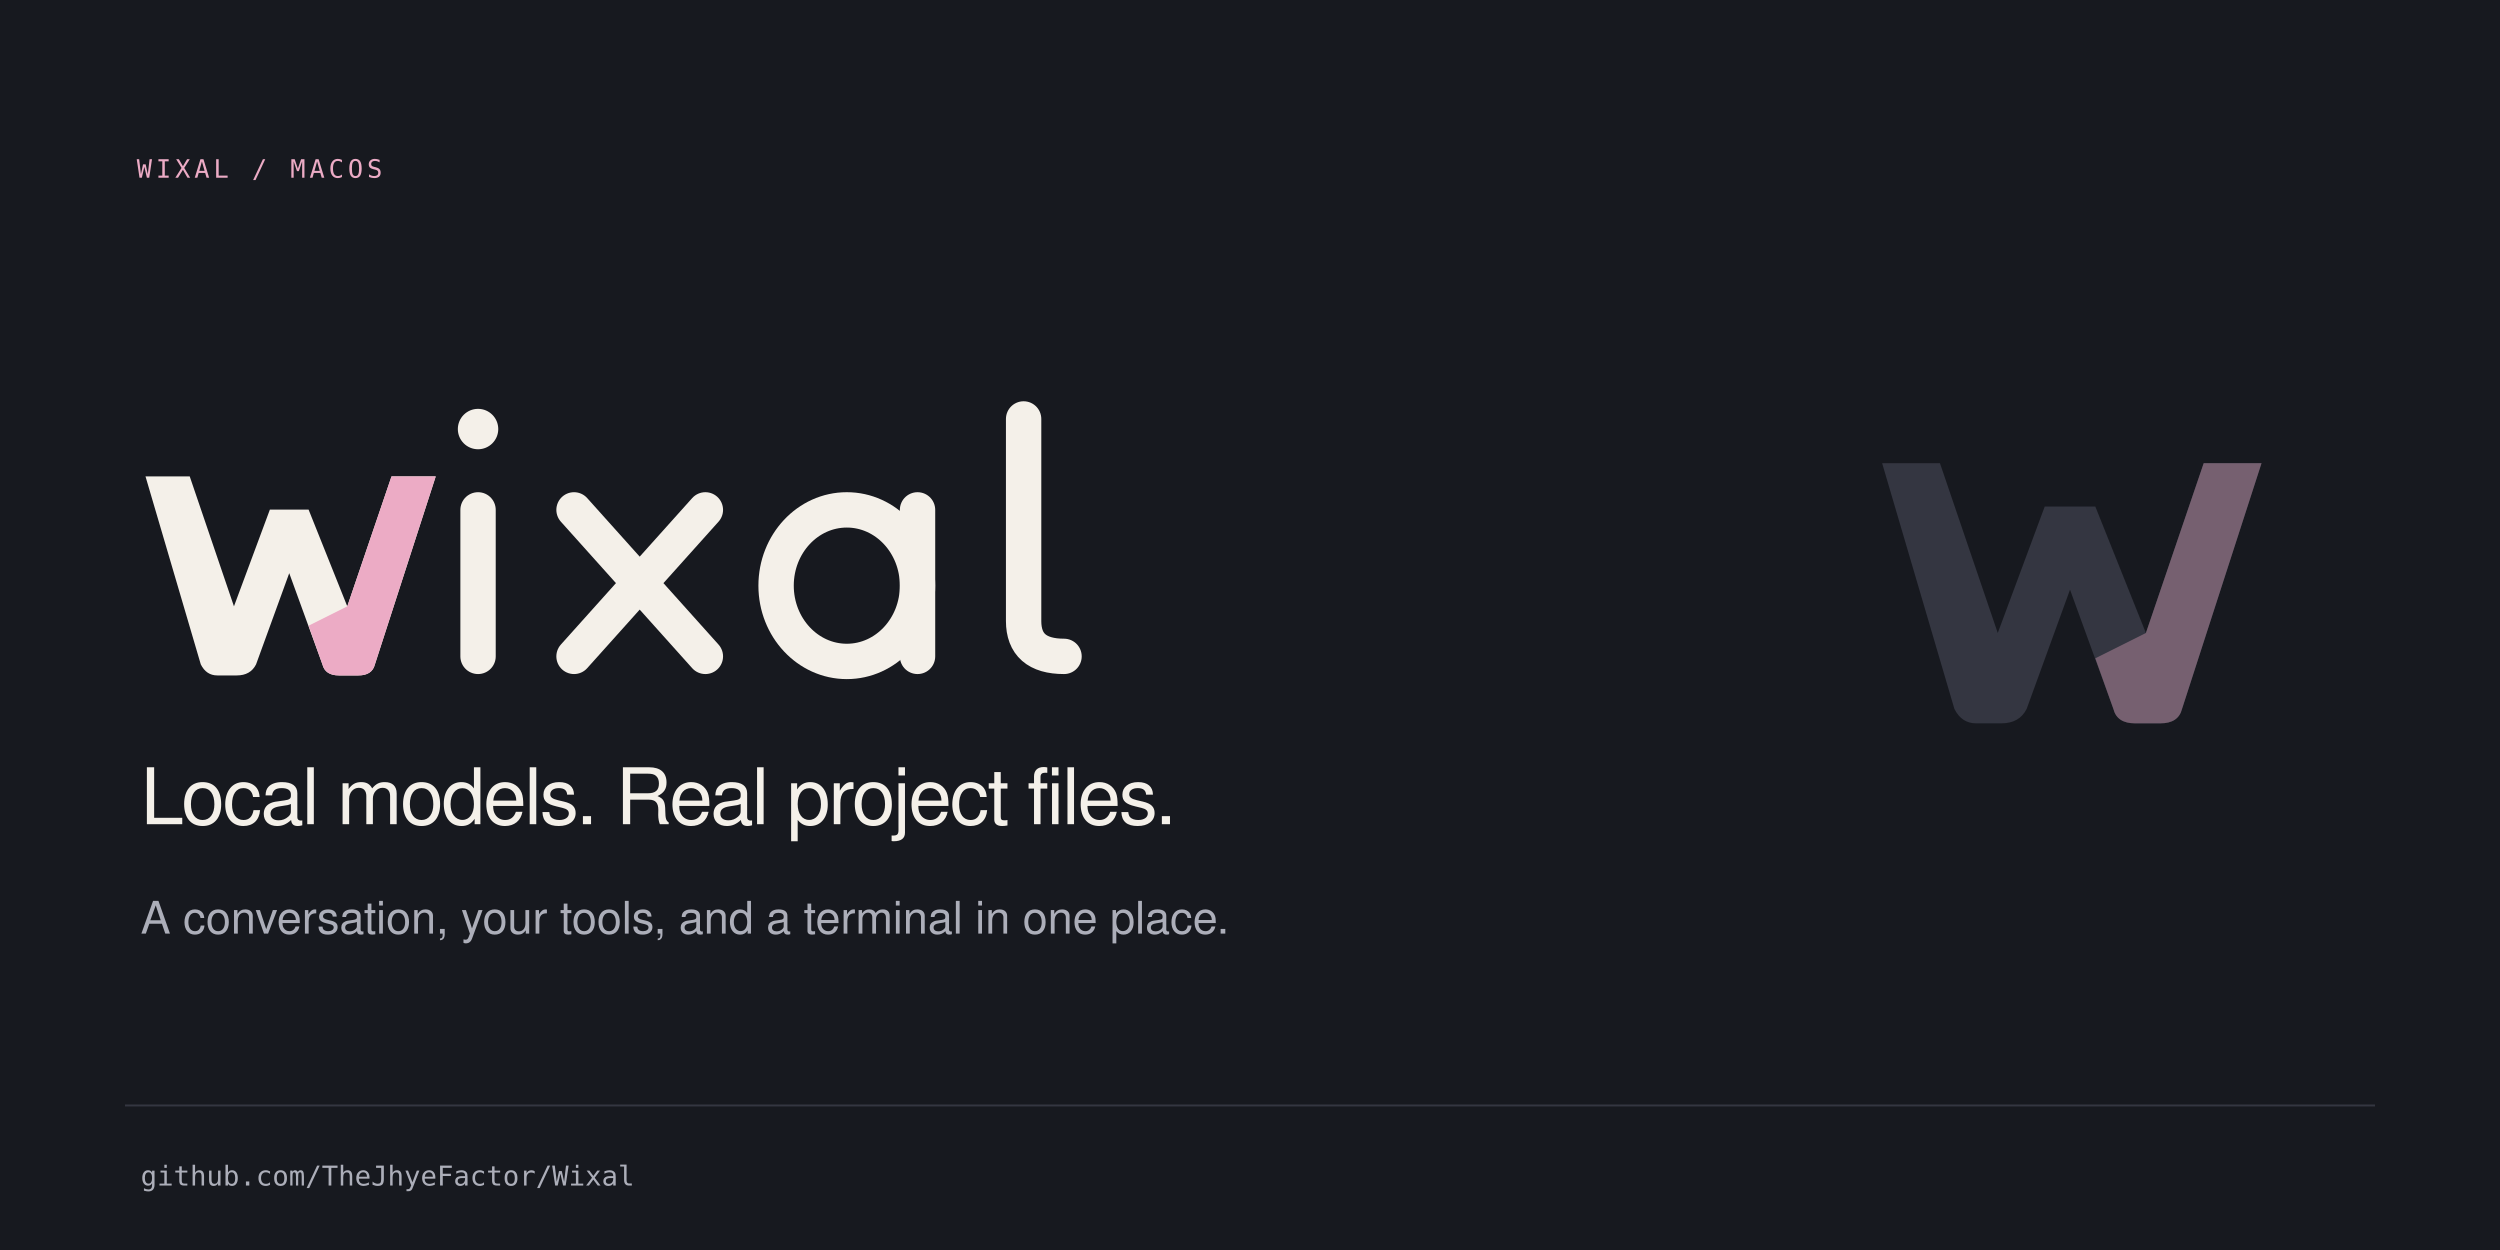
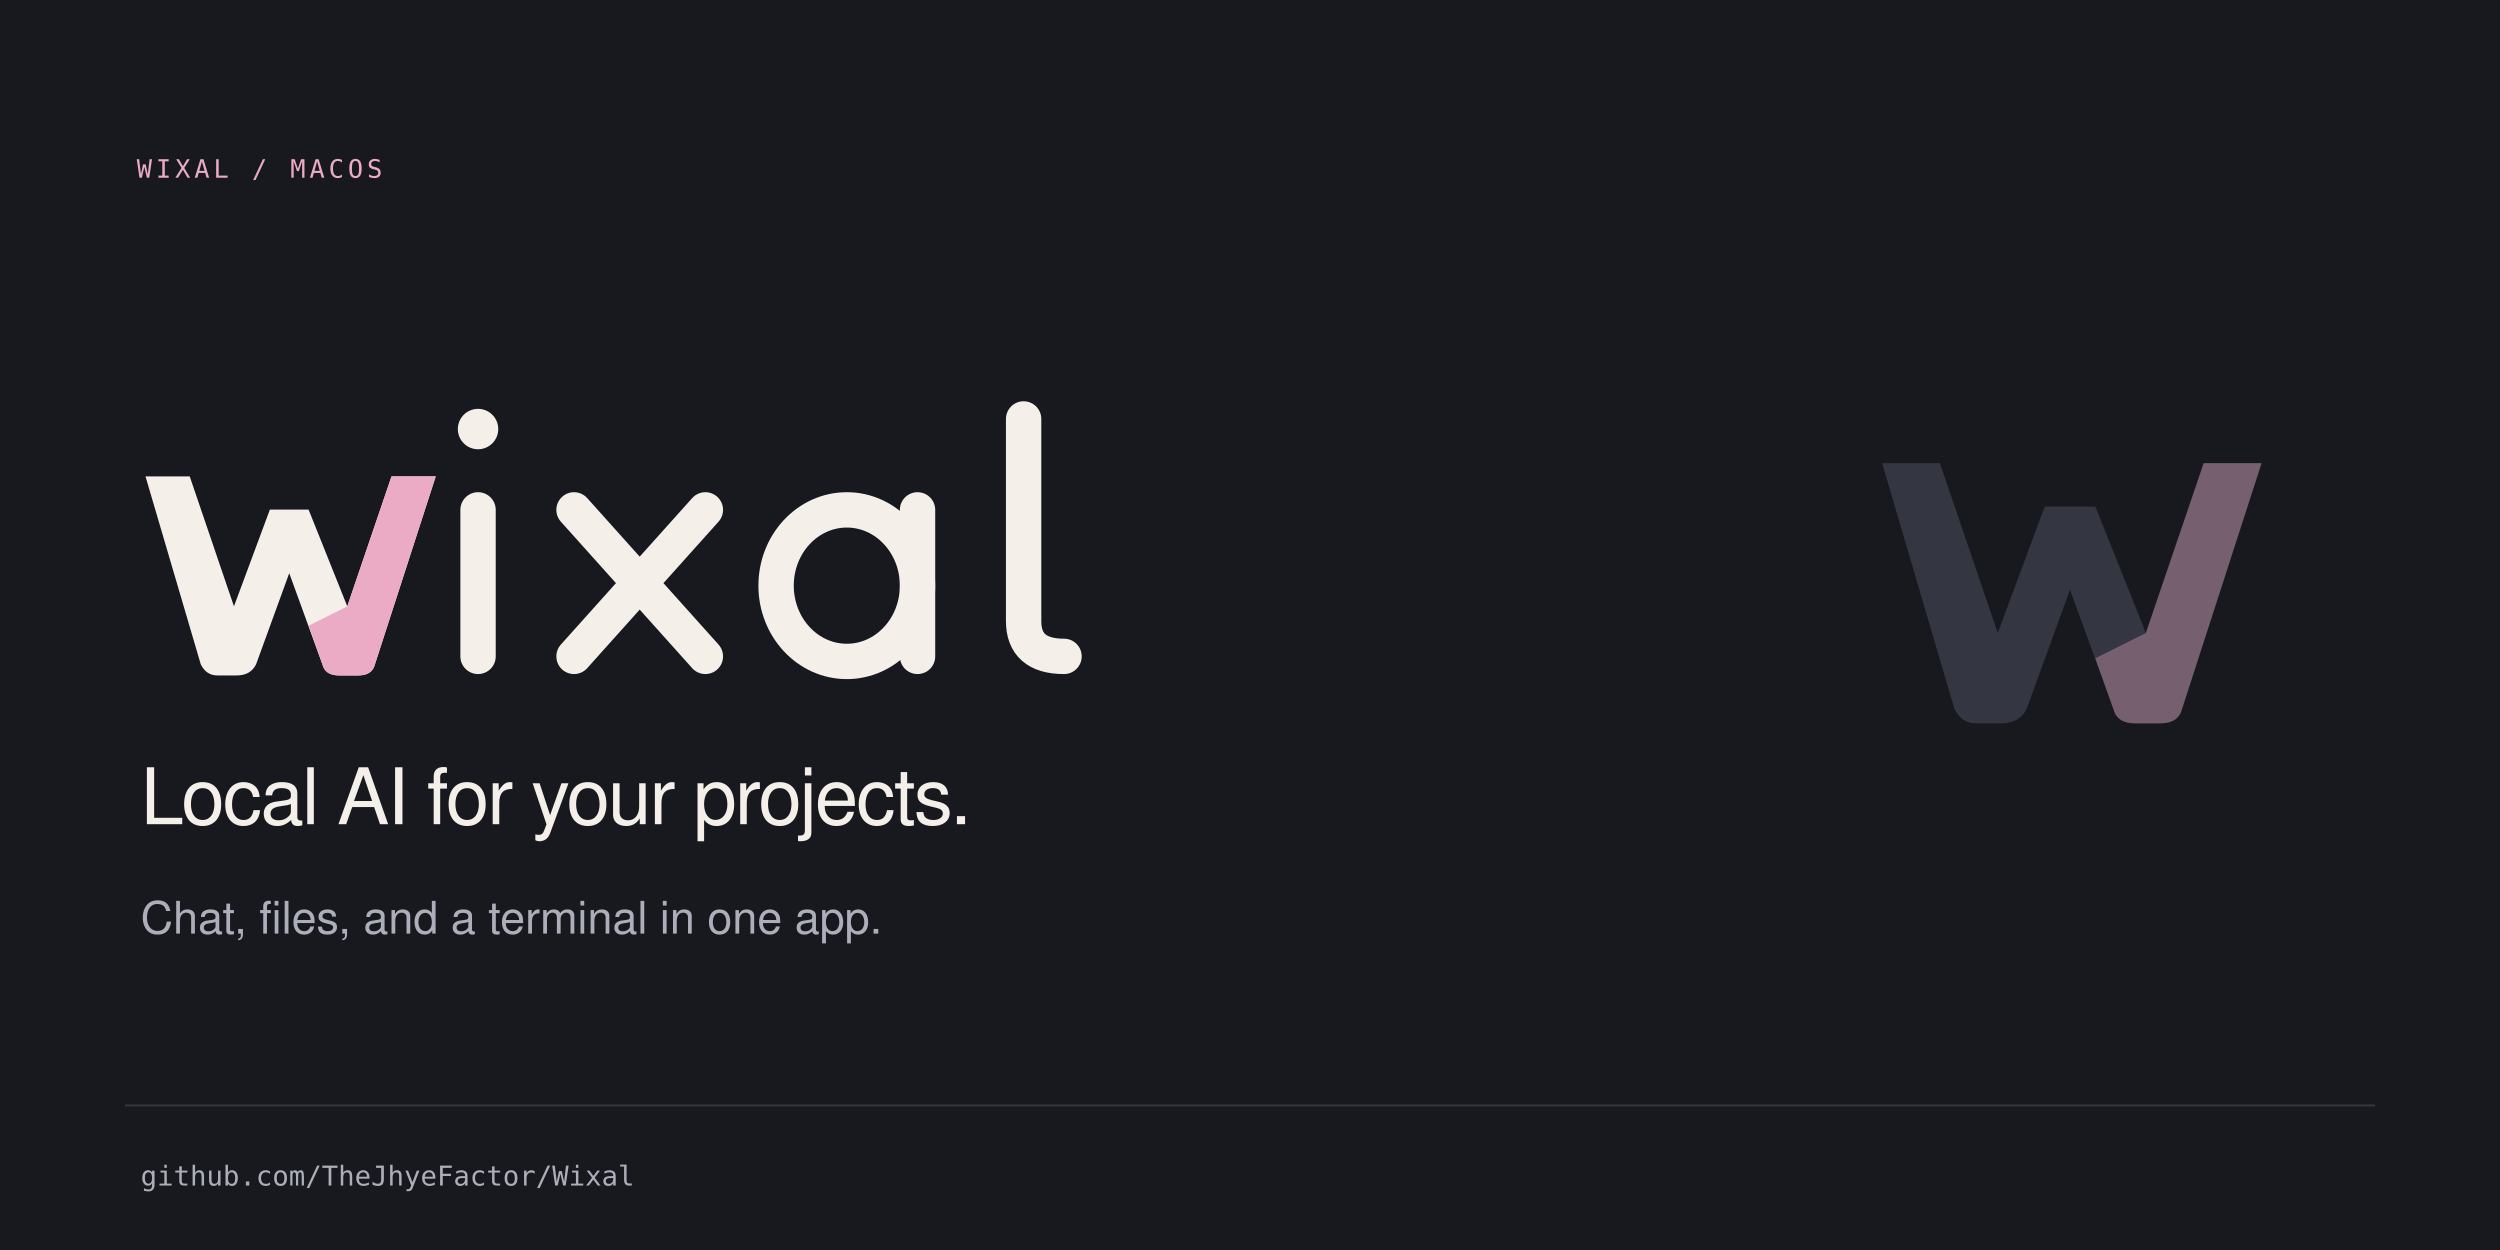
<svg xmlns="http://www.w3.org/2000/svg" width="1280" height="640" viewBox="0 0 1280 640" role="img" aria-labelledby="title">
  <rect width="1280" height="640" fill="#17191f" />
  <path d="M64 566h1152" stroke="#343641" />
  <text x="70" y="91" font-family="Menlo,monospace" font-size="13" fill="#ecabc5" letter-spacing="2">WIXAL / MACOS</text>
  <g transform="translate(52 178) scale(1.22)">
    <defs>
      <clipPath id="name-reveal" clipPathUnits="userSpaceOnUse">
        <rect class="name-window" x="148" y="0" width="285" height="160" />
      </clipPath>
    </defs>
    <g clip-path="url(#name-reveal)">
      <g class="name-motion" transform="translate(0 0)">
        <g transform="translate(158 49) scale(2.12)">
          <g fill="none" stroke="#f4f0e9" color="#f4f0e9" stroke-width="7" stroke-linecap="round" stroke-linejoin="round">
            <path d="M0 9v29" />
            <circle cx="0" cy="-7" r="4" fill="currentColor" stroke="none" />
            <path d="m19 9 26 29m0-29-26 29" />
            <ellipse cx="73" cy="24" rx="14" ry="15" />
            <path d="M87 9v29" />
            <path d="M108-9v40q0 7 8 7" />
          </g>
        </g>
      </g>
    </g>
    <g transform="translate(8 32) scale(1.16)">
      <g class="symbol" opacity="1" transform="translate(0 0)">
        <path d="M9 19H25L41 66L54 31H68L82 66L98 19H114L92 87Q91 91 86 91H79Q74 91 73 87L61 54L49 87Q47 91 42 91H35Q31 91 29 87Z" fill="#f4f0e9" />
        <path class="fold" d="M82 66L98 19H114L92 87Q91 91 86 91H79Q74 91 73 87L68 73Z" fill="#ecabc5" opacity="1" />
      </g>
    </g>
  </g>
-   <text x="72" y="422" font-family="Helvetica,Arial,sans-serif" font-size="40" fill="#f4f0e9" letter-spacing="-1">Local models. Real project files.</text>
-   <text x="72" y="478" font-family="Helvetica,Arial,sans-serif" font-size="23" fill="#acaeb9">A conversation, your tools, and a terminal in one place.</text>
+   <text x="72" y="422" font-family="Helvetica,Arial,sans-serif" font-size="40" fill="#f4f0e9" letter-spacing="-1">Local AI for your projects.</text>
+   <text x="72" y="478" font-family="Helvetica,Arial,sans-serif" font-size="23" fill="#acaeb9">Chat, files, and a terminal in one app.</text>
  <text x="72" y="607" font-family="Menlo,monospace" font-size="14" fill="#acaeb9">github.com/TheJhyeFactor/Wixal</text>
  <g transform="translate(947 202) scale(1.85)">
    <g class="symbol" opacity="1" transform="translate(0 0)">
      <path d="M9 19H25L41 66L54 31H68L82 66L98 19H114L92 87Q91 91 86 91H79Q74 91 73 87L61 54L49 87Q47 91 42 91H35Q31 91 29 87Z" fill="#343641" />
      <path class="fold" d="M82 66L98 19H114L92 87Q91 91 86 91H79Q74 91 73 87L68 73Z" fill="#766070" opacity="1" />
    </g>
  </g>
</svg>
